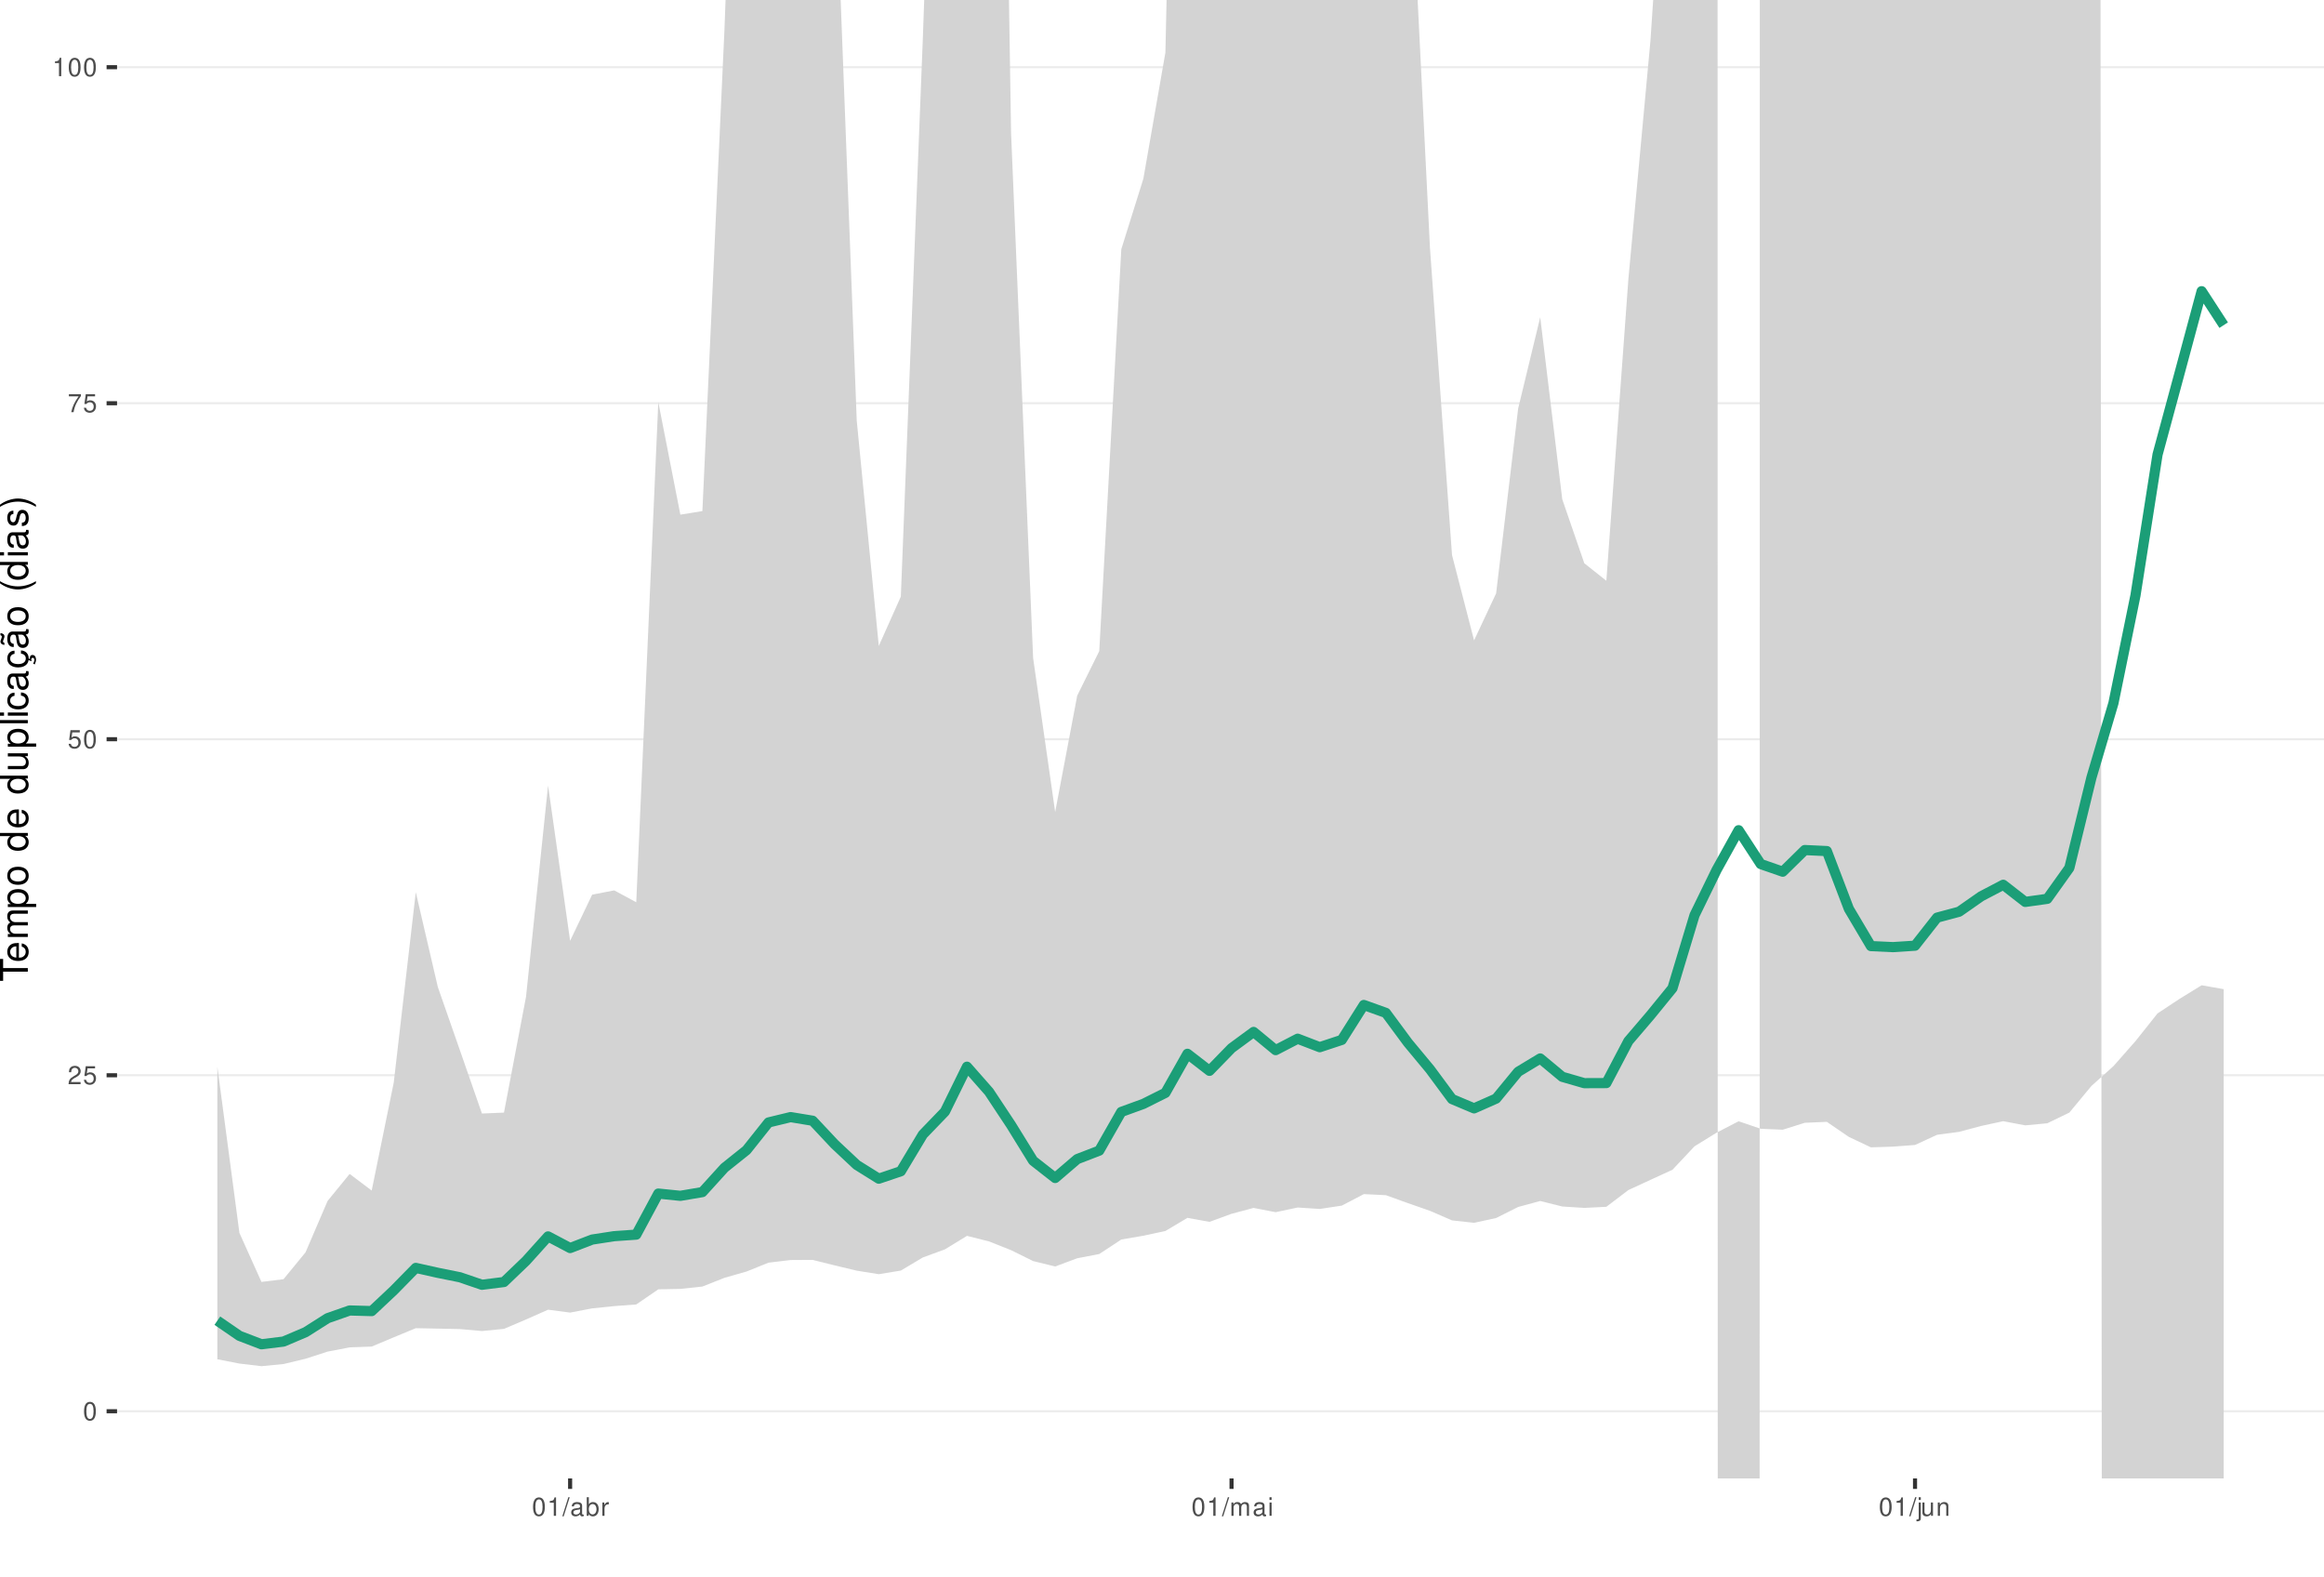
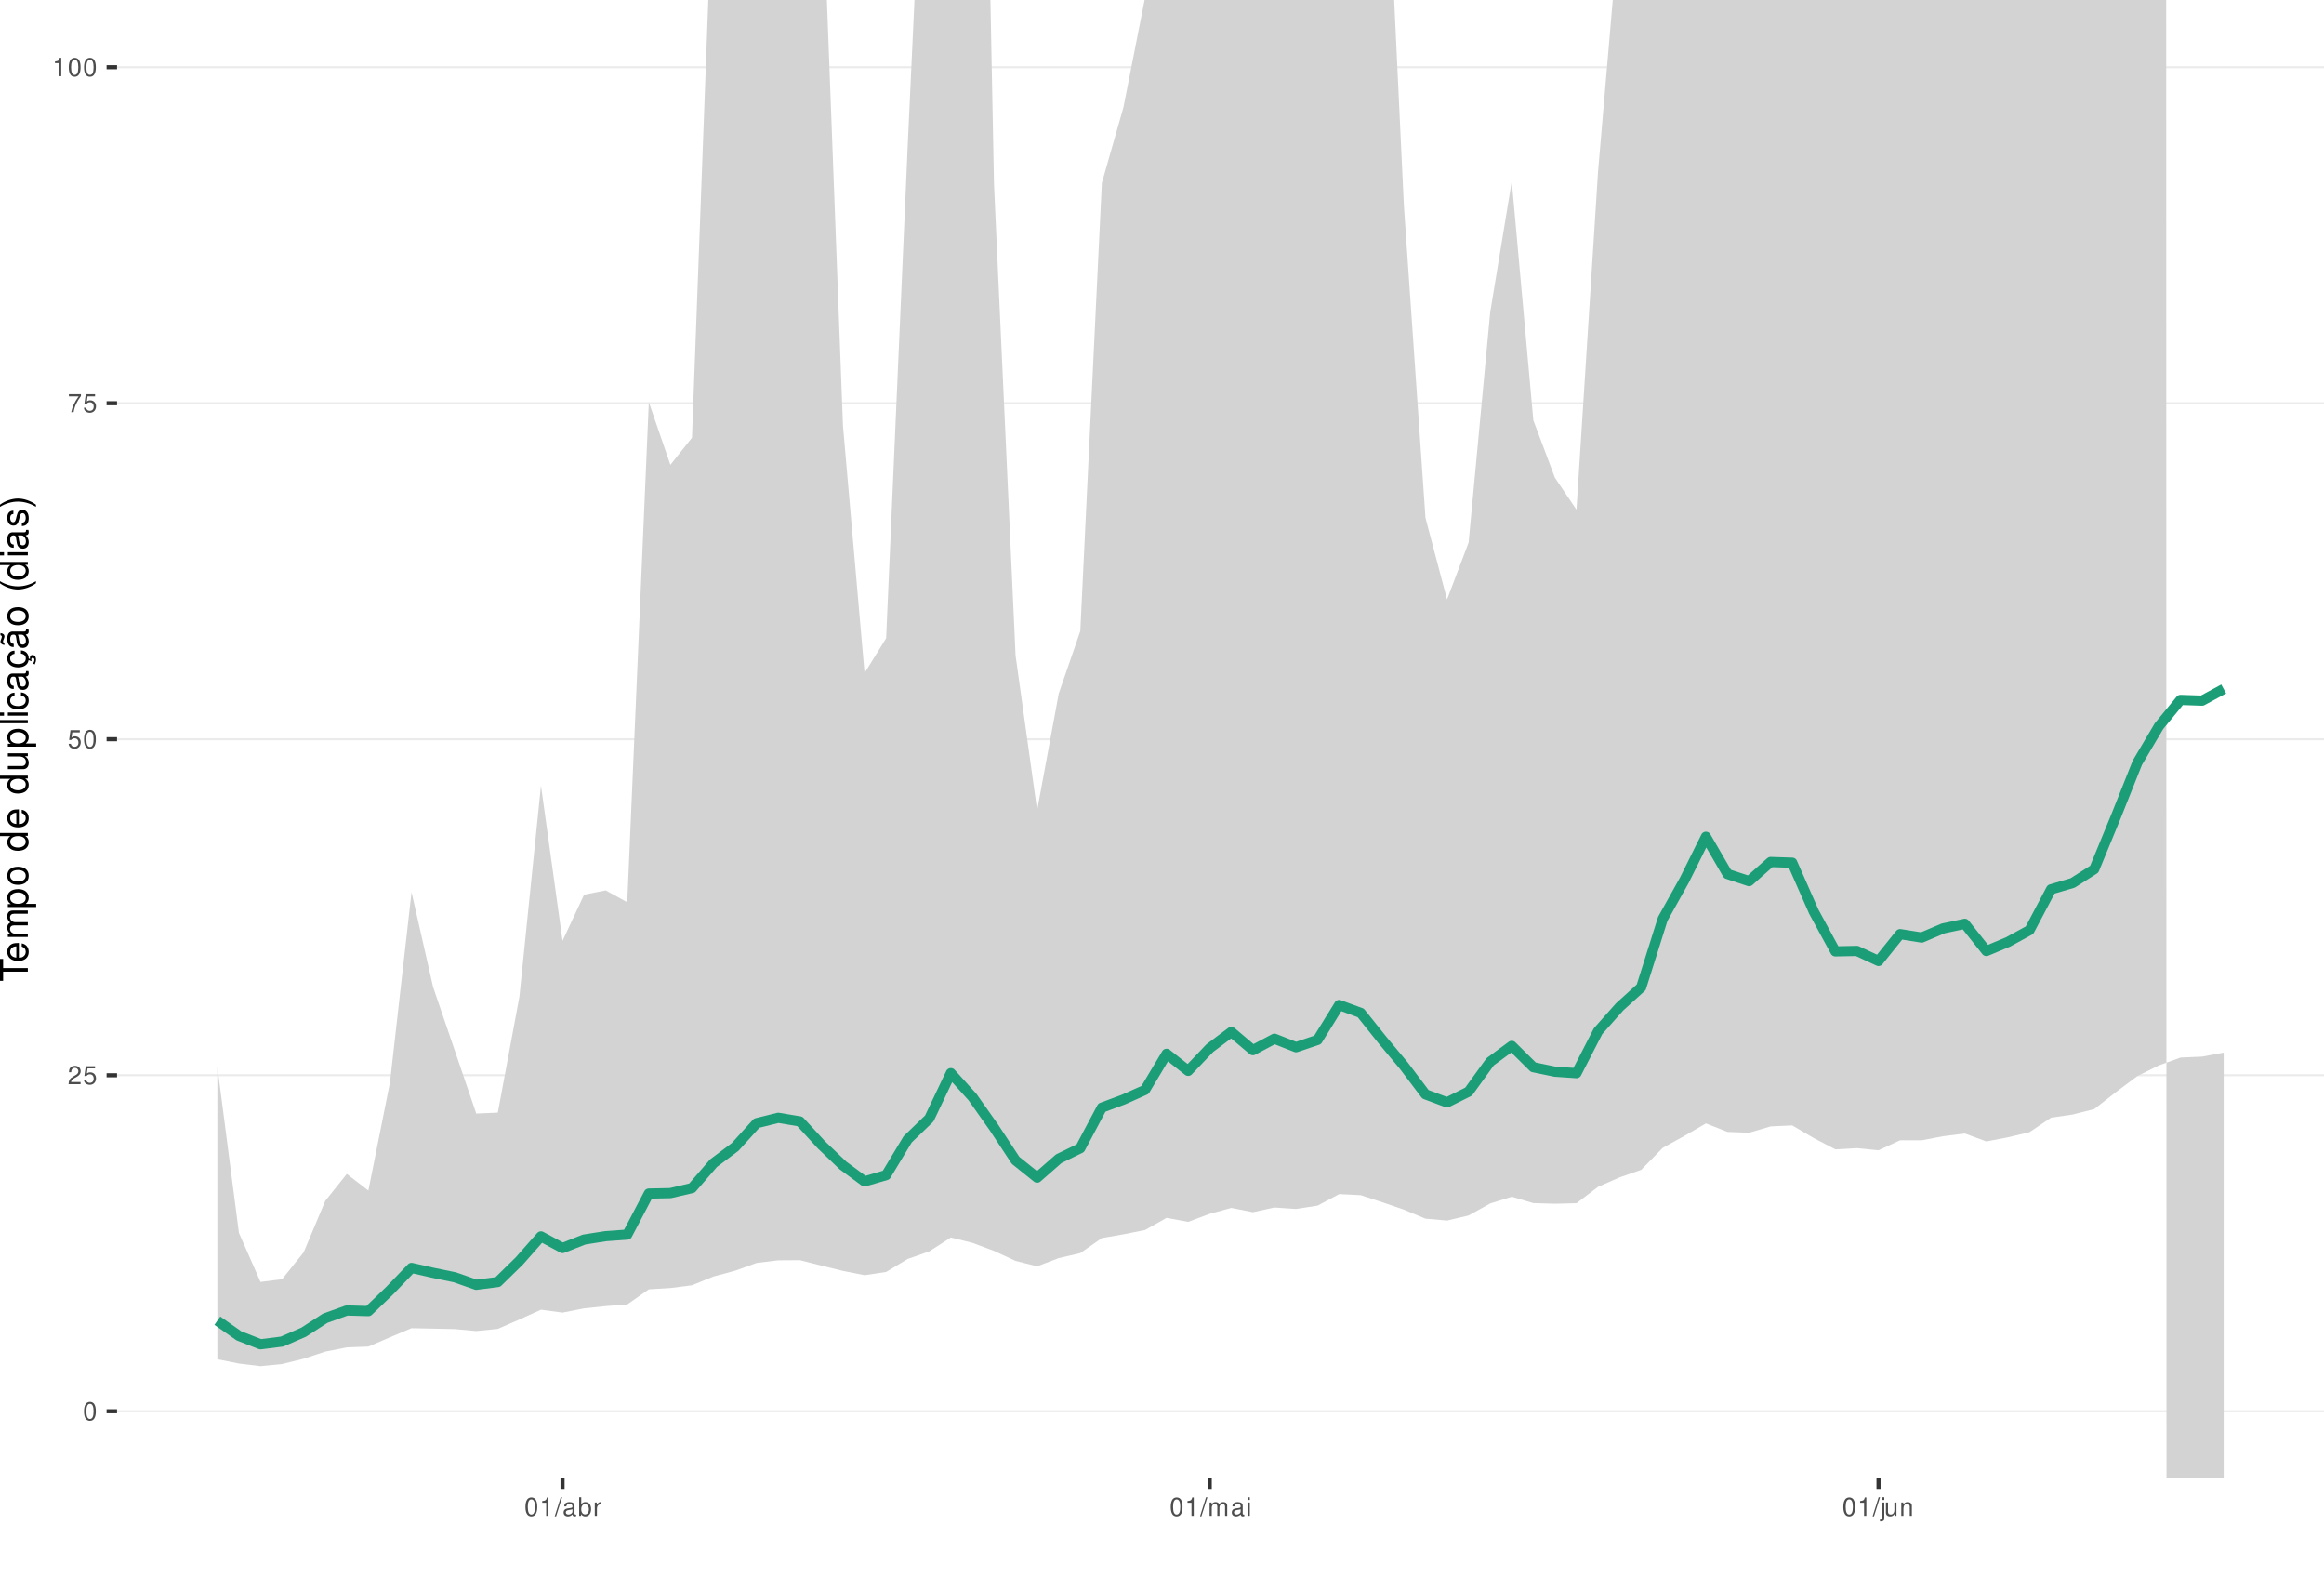
<svg xmlns="http://www.w3.org/2000/svg" xmlns:xlink="http://www.w3.org/1999/xlink" width="609pt" height="413pt" viewBox="0 0 609 413" version="1.1">
  <defs>
    <g>
      <symbol overflow="visible" id="glyph0-0">
        <path style="stroke:none;" d="" />
      </symbol>
      <symbol overflow="visible" id="glyph0-1">
        <path style="stroke:none;" d="M 1.828 -4.812 C 1.391 -4.812 0.984 -4.609 0.75 -4.281 C 0.438 -3.859 0.281 -3.219 0.281 -2.328 C 0.281 -0.703 0.812 0.156 1.828 0.156 C 2.828 0.156 3.375 -0.703 3.375 -2.297 C 3.375 -3.219 3.234 -3.844 2.922 -4.281 C 2.672 -4.625 2.281 -4.812 1.828 -4.812 Z M 1.828 -4.297 C 2.469 -4.297 2.781 -3.641 2.781 -2.344 C 2.781 -0.969 2.469 -0.328 1.812 -0.328 C 1.203 -0.328 0.891 -1 0.891 -2.328 C 0.891 -3.641 1.203 -4.297 1.828 -4.297 Z M 1.828 -4.297 " />
      </symbol>
      <symbol overflow="visible" id="glyph0-2">
        <path style="stroke:none;" d="M 3.375 -0.578 L 0.891 -0.578 C 0.938 -0.984 1.156 -1.234 1.734 -1.578 L 2.406 -1.953 C 3.062 -2.328 3.406 -2.812 3.406 -3.406 C 3.406 -3.812 3.234 -4.188 2.969 -4.438 C 2.688 -4.688 2.344 -4.812 1.891 -4.812 C 1.297 -4.812 0.844 -4.594 0.578 -4.188 C 0.422 -3.938 0.344 -3.641 0.328 -3.141 L 0.922 -3.141 C 0.938 -3.469 0.984 -3.672 1.062 -3.828 C 1.219 -4.125 1.516 -4.297 1.875 -4.297 C 2.406 -4.297 2.797 -3.906 2.797 -3.391 C 2.797 -3.016 2.578 -2.672 2.156 -2.438 L 1.547 -2.078 C 0.562 -1.516 0.281 -1.062 0.219 0 L 3.375 0 Z M 3.375 -0.578 " />
      </symbol>
      <symbol overflow="visible" id="glyph0-3">
        <path style="stroke:none;" d="M 3.172 -4.719 L 0.734 -4.719 L 0.375 -2.156 L 0.922 -2.156 C 1.188 -2.469 1.422 -2.594 1.797 -2.594 C 2.422 -2.594 2.812 -2.156 2.812 -1.453 C 2.812 -0.781 2.422 -0.359 1.781 -0.359 C 1.266 -0.359 0.953 -0.625 0.812 -1.156 L 0.234 -1.156 C 0.312 -0.766 0.375 -0.578 0.516 -0.406 C 0.781 -0.047 1.266 0.156 1.797 0.156 C 2.75 0.156 3.422 -0.547 3.422 -1.531 C 3.422 -2.469 2.797 -3.109 1.891 -3.109 C 1.562 -3.109 1.297 -3.016 1.016 -2.828 L 1.203 -4.141 L 3.172 -4.141 Z M 3.172 -4.719 " />
      </symbol>
      <symbol overflow="visible" id="glyph0-4">
        <path style="stroke:none;" d="M 3.469 -4.719 L 0.312 -4.719 L 0.312 -4.141 L 2.859 -4.141 C 1.734 -2.531 1.266 -1.547 0.922 0 L 1.547 0 C 1.797 -1.516 2.391 -2.812 3.469 -4.234 Z M 3.469 -4.719 " />
      </symbol>
      <symbol overflow="visible" id="glyph0-5">
        <path style="stroke:none;" d="M 1.719 -3.422 L 1.719 0 L 2.312 0 L 2.312 -4.812 L 1.922 -4.812 C 1.719 -4.078 1.578 -3.969 0.672 -3.859 L 0.672 -3.422 Z M 1.719 -3.422 " />
      </symbol>
      <symbol overflow="visible" id="glyph0-6">
        <path style="stroke:none;" d="M 1.531 -4.859 L -0.047 0.141 L 0.312 0.141 L 1.891 -4.859 Z M 1.531 -4.859 " />
      </symbol>
      <symbol overflow="visible" id="glyph0-7">
        <path style="stroke:none;" d="M 3.562 -0.328 C 3.5 -0.312 3.469 -0.312 3.438 -0.312 C 3.25 -0.312 3.141 -0.406 3.141 -0.578 L 3.141 -2.641 C 3.141 -3.25 2.688 -3.594 1.828 -3.594 C 1.312 -3.594 0.906 -3.438 0.672 -3.188 C 0.516 -3 0.453 -2.797 0.438 -2.453 L 0.984 -2.453 C 1.031 -2.875 1.297 -3.078 1.812 -3.078 C 2.312 -3.078 2.594 -2.891 2.594 -2.562 L 2.594 -2.406 C 2.578 -2.172 2.469 -2.078 2.016 -2.031 C 1.219 -1.922 1.109 -1.891 0.891 -1.812 C 0.484 -1.641 0.281 -1.328 0.281 -0.875 C 0.281 -0.25 0.719 0.156 1.422 0.156 C 1.859 0.156 2.219 0 2.609 -0.359 C 2.656 0 2.828 0.156 3.188 0.156 C 3.297 0.156 3.375 0.141 3.562 0.094 Z M 2.594 -1.094 C 2.594 -0.906 2.531 -0.797 2.375 -0.641 C 2.141 -0.438 1.875 -0.328 1.547 -0.328 C 1.109 -0.328 0.859 -0.547 0.859 -0.891 C 0.859 -1.266 1.094 -1.438 1.703 -1.531 C 2.297 -1.609 2.406 -1.641 2.594 -1.719 Z M 2.594 -1.094 " />
      </symbol>
      <symbol overflow="visible" id="glyph0-8">
        <path style="stroke:none;" d="M 0.359 -4.859 L 0.359 0 L 0.859 0 L 0.859 -0.453 C 1.125 -0.047 1.484 0.156 1.969 0.156 C 2.875 0.156 3.484 -0.594 3.484 -1.75 C 3.484 -2.891 2.922 -3.594 1.984 -3.594 C 1.516 -3.594 1.172 -3.406 0.906 -3.016 L 0.906 -4.859 Z M 1.891 -3.062 C 2.5 -3.062 2.906 -2.531 2.906 -1.703 C 2.906 -0.906 2.484 -0.359 1.891 -0.359 C 1.297 -0.359 0.906 -0.906 0.906 -1.719 C 0.906 -2.531 1.297 -3.062 1.891 -3.062 Z M 1.891 -3.062 " />
      </symbol>
      <symbol overflow="visible" id="glyph0-9">
        <path style="stroke:none;" d="M 0.453 -3.484 L 0.453 0 L 1.016 0 L 1.016 -1.812 C 1.031 -2.656 1.375 -3.016 2.141 -3 L 2.141 -3.562 C 2.047 -3.578 1.984 -3.594 1.922 -3.594 C 1.562 -3.594 1.297 -3.375 0.969 -2.859 L 0.969 -3.484 Z M 0.453 -3.484 " />
      </symbol>
      <symbol overflow="visible" id="glyph0-10">
        <path style="stroke:none;" d="M 0.469 -3.484 L 0.469 0 L 1.031 0 L 1.031 -2.188 C 1.031 -2.703 1.391 -3.109 1.844 -3.109 C 2.25 -3.109 2.484 -2.844 2.484 -2.406 L 2.484 0 L 3.047 0 L 3.047 -2.188 C 3.047 -2.703 3.422 -3.109 3.875 -3.109 C 4.266 -3.109 4.516 -2.844 4.516 -2.406 L 4.516 0 L 5.078 0 L 5.078 -2.609 C 5.078 -3.234 4.719 -3.594 4.062 -3.594 C 3.594 -3.594 3.312 -3.453 2.984 -3.062 C 2.781 -3.422 2.5 -3.594 2.047 -3.594 C 1.578 -3.594 1.266 -3.422 0.984 -3 L 0.984 -3.484 Z M 0.469 -3.484 " />
      </symbol>
      <symbol overflow="visible" id="glyph0-11">
        <path style="stroke:none;" d="M 1 -3.484 L 0.453 -3.484 L 0.453 0 L 1 0 Z M 1 -4.859 L 0.438 -4.859 L 0.438 -4.156 L 1 -4.156 Z M 1 -4.859 " />
      </symbol>
      <symbol overflow="visible" id="glyph0-12">
        <path style="stroke:none;" d="M 0.469 -3.484 L 0.469 0.5 C 0.469 0.859 0.359 0.969 0.016 0.969 C -0.031 0.969 -0.047 0.969 -0.125 0.953 L -0.125 1.438 C -0.047 1.438 -0.016 1.453 0.062 1.453 C 0.688 1.453 1.016 1.203 1.016 0.719 L 1.016 -3.484 Z M 1.016 -4.859 L 0.469 -4.859 L 0.469 -4.156 L 1.016 -4.156 Z M 1.016 -4.859 " />
      </symbol>
      <symbol overflow="visible" id="glyph0-13">
        <path style="stroke:none;" d="M 3.203 0 L 3.203 -3.484 L 2.656 -3.484 L 2.656 -1.516 C 2.656 -0.797 2.281 -0.328 1.703 -0.328 C 1.266 -0.328 0.984 -0.594 0.984 -1.016 L 0.984 -3.484 L 0.438 -3.484 L 0.438 -0.797 C 0.438 -0.219 0.859 0.156 1.547 0.156 C 2.062 0.156 2.391 -0.031 2.703 -0.484 L 2.703 0 Z M 3.203 0 " />
      </symbol>
      <symbol overflow="visible" id="glyph0-14">
        <path style="stroke:none;" d="M 0.469 -3.484 L 0.469 0 L 1.031 0 L 1.031 -1.922 C 1.031 -2.641 1.391 -3.109 1.969 -3.109 C 2.406 -3.109 2.688 -2.828 2.688 -2.422 L 2.688 0 L 3.234 0 L 3.234 -2.641 C 3.234 -3.219 2.812 -3.594 2.141 -3.594 C 1.625 -3.594 1.281 -3.391 0.984 -2.906 L 0.984 -3.484 Z M 0.469 -3.484 " />
      </symbol>
      <symbol overflow="visible" id="glyph1-0">
        <path style="stroke:none;" d="" />
      </symbol>
      <symbol overflow="visible" id="glyph1-1">
        <path style="stroke:none;" d="M -6.469 -3.547 L -6.469 -5.938 L -7.297 -5.938 L -7.297 -0.203 L -6.469 -0.203 L -6.469 -2.609 L 0 -2.609 L 0 -3.547 Z M -6.469 -3.547 " />
      </symbol>
      <symbol overflow="visible" id="glyph1-2">
        <path style="stroke:none;" d="M -2.344 -5.125 C -3.141 -5.125 -3.625 -5.062 -4.016 -4.922 C -4.875 -4.578 -5.391 -3.781 -5.391 -2.797 C -5.391 -1.344 -4.281 -0.406 -2.547 -0.406 C -0.812 -0.406 0.234 -1.297 0.234 -2.781 C 0.234 -3.984 -0.453 -4.812 -1.594 -5.016 L -1.594 -4.188 C -0.906 -3.953 -0.547 -3.484 -0.547 -2.812 C -0.547 -2.281 -0.781 -1.828 -1.219 -1.547 C -1.516 -1.344 -1.812 -1.281 -2.344 -1.266 Z M -3.016 -1.297 C -3.984 -1.359 -4.625 -1.953 -4.625 -2.797 C -4.625 -3.641 -3.953 -4.234 -3.016 -4.234 Z M -3.016 -1.297 " />
      </symbol>
      <symbol overflow="visible" id="glyph1-3">
        <path style="stroke:none;" d="M -5.234 -0.703 L 0 -0.703 L 0 -1.547 L -3.297 -1.547 C -4.047 -1.547 -4.656 -2.094 -4.656 -2.766 C -4.656 -3.391 -4.281 -3.734 -3.609 -3.734 L 0 -3.734 L 0 -4.578 L -3.297 -4.578 C -4.047 -4.578 -4.656 -5.125 -4.656 -5.812 C -4.656 -6.422 -4.266 -6.781 -3.609 -6.781 L 0 -6.781 L 0 -7.625 L -3.938 -7.625 C -4.875 -7.625 -5.391 -7.078 -5.391 -6.094 C -5.391 -5.406 -5.188 -4.984 -4.594 -4.484 C -5.156 -4.188 -5.391 -3.766 -5.391 -3.078 C -5.391 -2.375 -5.125 -1.906 -4.5 -1.469 L -5.234 -1.469 Z M -5.234 -0.703 " />
      </symbol>
      <symbol overflow="visible" id="glyph1-4">
        <path style="stroke:none;" d="M 2.188 -0.547 L 2.188 -1.375 L -0.547 -1.375 C -0.016 -1.812 0.234 -2.312 0.234 -2.984 C 0.234 -4.344 -0.859 -5.234 -2.531 -5.234 C -4.297 -5.234 -5.391 -4.375 -5.391 -2.984 C -5.391 -2.266 -5.062 -1.703 -4.453 -1.312 L -5.234 -1.312 L -5.234 -0.547 Z M -4.609 -2.844 C -4.609 -3.766 -3.797 -4.359 -2.547 -4.359 C -1.359 -4.359 -0.547 -3.75 -0.547 -2.844 C -0.547 -1.953 -1.344 -1.375 -2.578 -1.375 C -3.812 -1.375 -4.609 -1.953 -4.609 -2.844 Z M -4.609 -2.844 " />
      </symbol>
      <symbol overflow="visible" id="glyph1-5">
        <path style="stroke:none;" d="M -5.391 -2.719 C -5.391 -1.234 -4.344 -0.359 -2.578 -0.359 C -0.812 -0.359 0.234 -1.234 0.234 -2.734 C 0.234 -4.203 -0.812 -5.094 -2.547 -5.094 C -4.359 -5.094 -5.391 -4.234 -5.391 -2.719 Z M -4.625 -2.734 C -4.625 -3.672 -3.844 -4.234 -2.547 -4.234 C -1.312 -4.234 -0.547 -3.656 -0.547 -2.734 C -0.547 -1.797 -1.312 -1.234 -2.578 -1.234 C -3.844 -1.234 -4.625 -1.797 -4.625 -2.734 Z M -4.625 -2.734 " />
      </symbol>
      <symbol overflow="visible" id="glyph1-6">
        <path style="stroke:none;" d="" />
      </symbol>
      <symbol overflow="visible" id="glyph1-7">
        <path style="stroke:none;" d="M -7.297 -4.953 L -7.297 -4.125 L -4.578 -4.125 C -5.109 -3.766 -5.391 -3.203 -5.391 -2.516 C -5.391 -1.156 -4.297 -0.266 -2.625 -0.266 C -0.859 -0.266 0.234 -1.125 0.234 -2.547 C 0.234 -3.266 -0.047 -3.766 -0.688 -4.203 L 0 -4.203 L 0 -4.953 Z M -4.609 -2.656 C -4.609 -3.547 -3.812 -4.125 -2.562 -4.125 C -1.344 -4.125 -0.547 -3.547 -0.547 -2.656 C -0.547 -1.734 -1.359 -1.125 -2.578 -1.125 C -3.797 -1.125 -4.609 -1.734 -4.609 -2.656 Z M -4.609 -2.656 " />
      </symbol>
      <symbol overflow="visible" id="glyph1-8">
        <path style="stroke:none;" d="M 0 -4.812 L -5.234 -4.812 L -5.234 -3.984 L -2.266 -3.984 C -1.203 -3.984 -0.5 -3.438 -0.5 -2.562 C -0.5 -1.906 -0.906 -1.484 -1.531 -1.484 L -5.234 -1.484 L -5.234 -0.656 L -1.203 -0.656 C -0.328 -0.656 0.234 -1.297 0.234 -2.312 C 0.234 -3.094 -0.047 -3.578 -0.734 -4.062 L 0 -4.062 Z M 0 -4.812 " />
      </symbol>
      <symbol overflow="visible" id="glyph1-9">
        <path style="stroke:none;" d="M -7.297 -1.516 L -7.297 -0.688 L 0 -0.688 L 0 -1.516 Z M -7.297 -1.516 " />
      </symbol>
      <symbol overflow="visible" id="glyph1-10">
        <path style="stroke:none;" d="M -5.234 -1.5 L -5.234 -0.672 L 0 -0.672 L 0 -1.5 Z M -7.297 -1.5 L -7.297 -0.656 L -6.234 -0.656 L -6.234 -1.5 Z M -7.297 -1.5 " />
      </symbol>
      <symbol overflow="visible" id="glyph1-11">
        <path style="stroke:none;" d="M -3.484 -4.703 C -3.984 -4.672 -4.312 -4.562 -4.609 -4.359 C -5.094 -4 -5.391 -3.375 -5.391 -2.641 C -5.391 -1.219 -4.266 -0.312 -2.531 -0.312 C -0.844 -0.312 0.234 -1.203 0.234 -2.625 C 0.234 -3.875 -0.516 -4.672 -1.797 -4.766 L -1.797 -3.938 C -0.953 -3.797 -0.547 -3.359 -0.547 -2.656 C -0.547 -1.734 -1.297 -1.188 -2.531 -1.188 C -3.844 -1.188 -4.625 -1.719 -4.625 -2.625 C -4.625 -3.328 -4.203 -3.766 -3.484 -3.875 Z M -3.484 -4.703 " />
      </symbol>
      <symbol overflow="visible" id="glyph1-12">
        <path style="stroke:none;" d="M -0.484 -5.344 C -0.469 -5.266 -0.469 -5.219 -0.469 -5.172 C -0.469 -4.875 -0.625 -4.719 -0.875 -4.719 L -3.953 -4.719 C -4.891 -4.719 -5.391 -4.047 -5.391 -2.75 C -5.391 -1.984 -5.172 -1.375 -4.781 -1.016 C -4.516 -0.766 -4.203 -0.672 -3.688 -0.656 L -3.688 -1.484 C -4.328 -1.562 -4.625 -1.938 -4.625 -2.719 C -4.625 -3.484 -4.344 -3.891 -3.844 -3.891 L -3.625 -3.891 C -3.266 -3.875 -3.125 -3.703 -3.047 -3.016 C -2.891 -1.844 -2.844 -1.656 -2.719 -1.344 C -2.453 -0.734 -2 -0.422 -1.312 -0.422 C -0.375 -0.422 0.234 -1.078 0.234 -2.141 C 0.234 -2.797 0 -3.328 -0.547 -3.922 C 0 -3.984 0.234 -4.234 0.234 -4.781 C 0.234 -4.953 0.203 -5.062 0.141 -5.344 Z M -1.656 -3.891 C -1.375 -3.891 -1.203 -3.812 -0.969 -3.562 C -0.656 -3.219 -0.5 -2.812 -0.5 -2.312 C -0.5 -1.672 -0.812 -1.297 -1.344 -1.297 C -1.891 -1.297 -2.172 -1.656 -2.297 -2.547 C -2.422 -3.438 -2.453 -3.609 -2.594 -3.891 Z M -1.656 -3.891 " />
      </symbol>
      <symbol overflow="visible" id="glyph1-13">
        <path style="stroke:none;" d="M 0.234 -2.641 C 0.234 -3.875 -0.547 -4.703 -1.797 -4.766 L -1.797 -3.938 C -0.953 -3.797 -0.531 -3.359 -0.531 -2.656 C -0.531 -1.734 -1.281 -1.188 -2.516 -1.188 C -3.844 -1.188 -4.625 -1.719 -4.625 -2.625 C -4.625 -3.328 -4.203 -3.766 -3.484 -3.875 L -3.484 -4.703 C -3.984 -4.672 -4.312 -4.562 -4.609 -4.359 C -5.094 -4 -5.391 -3.375 -5.391 -2.641 C -5.391 -1.219 -4.266 -0.312 -2.531 -0.312 C -1.469 -0.312 -0.625 -0.672 -0.156 -1.312 C 0.047 -1.594 0.125 -1.812 0.203 -2.25 L 0.922 -1.938 L 0.984 -2.062 C 0.938 -2.188 0.906 -2.25 0.906 -2.375 C 0.906 -2.656 1.047 -2.828 1.281 -2.828 C 1.547 -2.828 1.734 -2.594 1.734 -2.297 C 1.734 -2.031 1.672 -1.844 1.438 -1.406 L 1.406 -1.312 L 1.812 -1.094 C 2.078 -1.75 2.141 -1.953 2.141 -2.344 C 2.141 -3.109 1.781 -3.578 1.203 -3.578 C 0.781 -3.578 0.547 -3.297 0.547 -2.797 C 0.547 -2.703 0.547 -2.641 0.562 -2.516 Z M 0.234 -2.641 " />
      </symbol>
      <symbol overflow="visible" id="glyph1-14">
        <path style="stroke:none;" d="M -0.484 -5.344 C -0.469 -5.266 -0.469 -5.219 -0.469 -5.172 C -0.469 -4.875 -0.625 -4.719 -0.875 -4.719 L -3.953 -4.719 C -4.891 -4.719 -5.391 -4.047 -5.391 -2.75 C -5.391 -1.984 -5.172 -1.375 -4.781 -1.016 C -4.516 -0.766 -4.203 -0.672 -3.688 -0.656 L -3.688 -1.484 C -4.328 -1.562 -4.625 -1.938 -4.625 -2.719 C -4.625 -3.484 -4.344 -3.891 -3.844 -3.891 L -3.625 -3.891 C -3.266 -3.875 -3.125 -3.703 -3.047 -3.016 C -2.891 -1.844 -2.844 -1.656 -2.719 -1.344 C -2.453 -0.734 -2 -0.422 -1.312 -0.422 C -0.375 -0.422 0.234 -1.078 0.234 -2.141 C 0.234 -2.797 0 -3.328 -0.547 -3.922 C 0 -3.984 0.234 -4.234 0.234 -4.781 C 0.234 -4.953 0.203 -5.062 0.141 -5.344 Z M -1.656 -3.891 C -1.375 -3.891 -1.203 -3.812 -0.969 -3.562 C -0.656 -3.219 -0.5 -2.812 -0.5 -2.312 C -0.5 -1.672 -0.812 -1.297 -1.344 -1.297 C -1.891 -1.297 -2.172 -1.656 -2.297 -2.547 C -2.422 -3.438 -2.453 -3.609 -2.594 -3.891 Z M -7.172 -3.75 C -6.922 -3.672 -6.812 -3.547 -6.812 -3.375 C -6.812 -3.25 -6.875 -2.984 -6.984 -2.734 C -7.156 -2.312 -7.172 -2.25 -7.172 -2.047 C -7.172 -1.594 -6.797 -1.297 -6.141 -1.188 L -6.141 -1.766 C -6.375 -1.812 -6.5 -1.938 -6.5 -2.094 C -6.5 -2.203 -6.469 -2.344 -6.375 -2.578 C -6.156 -3.156 -6.125 -3.234 -6.125 -3.438 C -6.125 -3.922 -6.484 -4.219 -7.172 -4.312 Z M -7.172 -3.75 " />
      </symbol>
      <symbol overflow="visible" id="glyph1-15">
        <path style="stroke:none;" d="M -7.297 -2.359 C -5.984 -1.359 -4.156 -0.734 -2.594 -0.734 C -1.016 -0.734 0.812 -1.359 2.125 -2.359 L 2.125 -2.906 C 0.688 -2.031 -0.984 -1.547 -2.594 -1.547 C -4.188 -1.547 -5.875 -2.031 -7.297 -2.906 Z M -7.297 -2.359 " />
      </symbol>
      <symbol overflow="visible" id="glyph1-16">
        <path style="stroke:none;" d="M -3.781 -4.375 C -4.812 -4.375 -5.391 -3.688 -5.391 -2.484 C -5.391 -1.266 -4.766 -0.469 -3.797 -0.469 C -2.969 -0.469 -2.578 -0.891 -2.281 -2.125 L -2.094 -2.906 C -1.953 -3.484 -1.734 -3.719 -1.375 -3.719 C -0.875 -3.719 -0.547 -3.234 -0.547 -2.5 C -0.547 -2.047 -0.672 -1.672 -0.891 -1.453 C -1.047 -1.328 -1.188 -1.266 -1.562 -1.219 L -1.562 -0.344 C -0.344 -0.375 0.234 -1.062 0.234 -2.438 C 0.234 -3.75 -0.422 -4.594 -1.438 -4.594 C -2.203 -4.594 -2.641 -4.156 -2.891 -3.109 L -3.078 -2.312 C -3.234 -1.625 -3.453 -1.344 -3.828 -1.344 C -4.312 -1.344 -4.625 -1.766 -4.625 -2.453 C -4.625 -3.125 -4.328 -3.484 -3.781 -3.5 Z M -3.781 -4.375 " />
      </symbol>
      <symbol overflow="visible" id="glyph1-17">
        <path style="stroke:none;" d="M 2.125 -0.938 C 0.812 -1.938 -1.016 -2.562 -2.578 -2.562 C -4.156 -2.562 -5.984 -1.938 -7.297 -0.938 L -7.297 -0.375 C -5.859 -1.266 -4.188 -1.75 -2.578 -1.75 C -0.984 -1.75 0.703 -1.266 2.125 -0.375 Z M 2.125 -0.938 " />
      </symbol>
    </g>
    <clipPath id="clip1">
      <path d="M 30.672 0 L 609 0 L 609 387.328 L 30.672 387.328 Z M 30.672 0 " />
    </clipPath>
    <clipPath id="clip2">
      <path d="M 30.672 369 L 609 369 L 609 370 L 30.672 370 Z M 30.672 369 " />
    </clipPath>
    <clipPath id="clip3">
      <path d="M 30.672 281 L 609 281 L 609 282 L 30.672 282 Z M 30.672 281 " />
    </clipPath>
    <clipPath id="clip4">
      <path d="M 30.672 193 L 609 193 L 609 194 L 30.672 194 Z M 30.672 193 " />
    </clipPath>
    <clipPath id="clip5">
      <path d="M 30.672 105 L 609 105 L 609 106 L 30.672 106 Z M 30.672 105 " />
    </clipPath>
    <clipPath id="clip6">
      <path d="M 30.672 17 L 609 17 L 609 18 L 30.672 18 Z M 30.672 17 " />
    </clipPath>
    <clipPath id="clip7">
      <path d="M 56 0 L 583 0 L 583 387.328 L 56 387.328 Z M 56 0 " />
    </clipPath>
  </defs>
  <g id="surface36">
    <rect x="0" y="0" width="609" height="413" style="fill:rgb(100%,100%,100%);fill-opacity:1;stroke:none;" />
    <rect x="0" y="0" width="609" height="413" style="fill:rgb(100%,100%,100%);fill-opacity:1;stroke:none;" />
    <path style="fill:none;stroke-width:1.067;stroke-linecap:round;stroke-linejoin:round;stroke:rgb(100%,100%,100%);stroke-opacity:1;stroke-miterlimit:10;" d="M 0 413 L 609 413 L 609 0 L 0 0 Z M 0 413 " />
    <g clip-path="url(#clip1)" clip-rule="nonzero">
      <path style=" stroke:none;fill-rule:nonzero;fill:rgb(100%,100%,100%);fill-opacity:1;" d="M 30.672 387.328 L 609 387.328 L 609 0 L 30.672 0 Z M 30.672 387.328 " />
    </g>
    <g clip-path="url(#clip2)" clip-rule="nonzero">
      <path style="fill:none;stroke-width:0.533;stroke-linecap:butt;stroke-linejoin:round;stroke:rgb(92.157%,92.157%,92.157%);stroke-opacity:1;stroke-miterlimit:10;" d="M 30.672 369.723 L 609 369.723 " />
    </g>
    <g clip-path="url(#clip3)" clip-rule="nonzero">
      <path style="fill:none;stroke-width:0.533;stroke-linecap:butt;stroke-linejoin:round;stroke:rgb(92.157%,92.157%,92.157%);stroke-opacity:1;stroke-miterlimit:10;" d="M 30.672 281.695 L 609 281.695 " />
    </g>
    <g clip-path="url(#clip4)" clip-rule="nonzero">
      <path style="fill:none;stroke-width:0.533;stroke-linecap:butt;stroke-linejoin:round;stroke:rgb(92.157%,92.157%,92.157%);stroke-opacity:1;stroke-miterlimit:10;" d="M 30.672 193.664 L 609 193.664 " />
    </g>
    <g clip-path="url(#clip5)" clip-rule="nonzero">
      <path style="fill:none;stroke-width:0.533;stroke-linecap:butt;stroke-linejoin:round;stroke:rgb(92.157%,92.157%,92.157%);stroke-opacity:1;stroke-miterlimit:10;" d="M 30.672 105.637 L 609 105.637 " />
    </g>
    <g clip-path="url(#clip6)" clip-rule="nonzero">
      <path style="fill:none;stroke-width:0.533;stroke-linecap:butt;stroke-linejoin:round;stroke:rgb(92.157%,92.157%,92.157%);stroke-opacity:1;stroke-miterlimit:10;" d="M 30.672 17.605 L 609 17.605 " />
    </g>
    <g clip-path="url(#clip7)" clip-rule="nonzero">
-       <path style=" stroke:none;fill-rule:nonzero;fill:rgb(82.745%,82.745%,82.745%);fill-opacity:1;" d="M 56.957 279.449 L 62.738 323 L 68.516 335.84 L 74.293 335.125 L 80.07 328.086 L 85.848 314.621 L 91.625 307.551 L 97.402 311.902 L 103.18 283.621 L 108.957 233.746 L 114.734 258.586 L 120.512 275.129 L 126.289 291.723 L 132.066 291.484 L 137.844 261.141 L 143.621 205.797 L 149.398 246.473 L 155.176 234.383 L 160.953 233.262 L 166.73 236.375 L 172.508 105.344 L 178.285 134.832 L 184.062 133.891 L 189.84 7.836 L 190.133 0 L 220.293 0 L 224.508 110.207 L 230.285 169.227 L 236.062 156.297 L 241.84 9.754 L 242.184 0 L 264.398 0 L 264.949 34.867 L 270.727 172.387 L 276.504 212.73 L 282.281 182.25 L 288.059 170.574 L 293.836 65.289 L 299.613 46.828 L 305.391 13.781 L 305.699 0 L 371.488 0 L 374.723 64.984 L 380.5 145.422 L 386.277 167.766 L 392.055 155.453 L 397.832 107.012 L 403.609 83.121 L 409.387 130.793 L 415.164 147.566 L 420.941 152.148 L 426.719 73.082 L 432.496 10.699 L 433.211 0 L 450.086 0 L 450.137 413 L 461.102 413 L 461.152 0 L 550.438 0 L 550.789 413 L 582.711 413 L 582.711 259.141 L 576.934 258.125 L 571.156 261.676 L 565.379 265.496 L 559.602 272.754 L 553.824 279.309 L 548.047 284.508 L 542.27 291.477 L 536.492 294.277 L 530.715 294.824 L 524.938 293.73 L 519.16 294.977 L 513.383 296.527 L 507.605 297.297 L 501.828 299.961 L 496.051 300.395 L 490.273 300.586 L 484.496 297.852 L 478.719 293.902 L 472.941 294.148 L 467.164 295.965 L 461.383 295.719 L 455.605 293.746 L 449.828 296.746 L 444.051 300.309 L 438.273 306.453 L 432.496 309.102 L 426.719 311.77 L 420.941 316.16 L 415.164 316.449 L 409.387 316.082 L 403.609 314.637 L 397.832 316.203 L 392.055 319.098 L 386.277 320.355 L 380.5 319.719 L 374.723 317.215 L 368.945 315.199 L 363.168 313.117 L 357.391 312.836 L 351.613 315.852 L 345.836 316.727 L 340.059 316.348 L 334.281 317.57 L 328.5 316.453 L 322.723 317.992 L 316.945 320.105 L 311.168 319.059 L 305.391 322.496 L 299.613 323.738 L 293.836 324.73 L 288.059 328.531 L 282.281 329.645 L 276.504 331.797 L 270.727 330.375 L 264.949 327.52 L 259.172 325.227 L 253.395 323.773 L 247.617 327.309 L 241.84 329.426 L 236.062 332.867 L 230.285 333.816 L 224.508 332.891 L 218.73 331.508 L 212.953 330.07 L 207.176 330.105 L 201.398 330.793 L 195.621 333.117 L 189.84 334.766 L 184.062 337.051 L 178.285 337.668 L 172.508 337.781 L 166.73 341.746 L 160.953 342.172 L 155.176 342.77 L 149.398 343.875 L 143.621 343.117 L 137.844 345.676 L 132.066 348.141 L 126.289 348.707 L 120.512 348.191 L 114.734 348.074 L 108.957 347.961 L 103.18 350.348 L 97.402 352.777 L 91.625 352.988 L 85.848 354.098 L 80.07 355.965 L 74.293 357.352 L 68.516 357.914 L 62.738 357.23 L 56.957 356.102 Z M 56.957 279.449 " />
-     </g>
-     <path style="fill:none;stroke-width:2.667;stroke-linecap:butt;stroke-linejoin:round;stroke:rgb(10.588%,61.961%,46.667%);stroke-opacity:1;stroke-miterlimit:10;" d="M 56.957 345.992 L 62.738 349.965 L 68.516 352.176 L 74.293 351.465 L 80.07 349.008 L 85.848 345.344 L 91.625 343.32 L 97.402 343.484 L 103.18 338.055 L 108.957 332.168 L 114.734 333.453 L 120.512 334.617 L 126.289 336.59 L 132.066 335.863 L 137.844 330.324 L 143.621 323.914 L 149.398 326.965 L 155.176 324.742 L 160.953 323.852 L 166.73 323.449 L 172.508 312.695 L 178.285 313.285 L 184.062 312.305 L 189.84 305.941 L 195.621 301.32 L 201.398 294.059 L 207.176 292.66 L 212.953 293.613 L 218.73 299.773 L 224.508 305.191 L 230.285 308.797 L 236.062 306.844 L 241.84 297.219 L 247.617 291.227 L 253.395 279.461 L 259.172 286.023 L 264.949 294.742 L 270.727 304.094 L 276.504 308.617 L 282.281 303.668 L 288.059 301.441 L 293.836 291.305 L 299.613 289.203 L 305.391 286.312 L 311.168 276.074 L 316.945 280.539 L 322.723 274.598 L 328.5 270.348 L 334.281 275.117 L 340.059 272.121 L 345.836 274.344 L 351.613 272.434 L 357.391 263.285 L 363.168 265.359 L 368.945 273.172 L 374.723 280.129 L 380.5 287.934 L 386.277 290.371 L 392.055 287.812 L 397.832 280.789 L 403.609 277.297 L 409.387 282.102 L 415.164 283.773 L 420.941 283.75 L 426.719 272.746 L 432.496 265.984 L 438.273 258.895 L 444.051 239.762 L 449.828 227.91 L 455.605 217.496 L 461.383 226.359 L 467.164 228.367 L 472.941 222.695 L 478.719 222.965 L 484.496 238.109 L 490.273 247.859 L 496.051 248.129 L 501.828 247.754 L 507.605 240.402 L 513.383 238.855 L 519.16 234.82 L 524.938 231.793 L 530.715 236.285 L 536.492 235.477 L 542.27 227.379 L 548.047 203.754 L 553.824 184.207 L 559.602 155.965 L 565.379 119.098 L 571.156 97.738 L 576.934 76.289 L 582.711 85.184 " />
+       <path style=" stroke:none;fill-rule:nonzero;fill:rgb(82.745%,82.745%,82.745%);fill-opacity:1;" d="M 56.957 279.449 L 62.613 323 L 68.266 335.84 L 73.918 335.125 L 79.57 328.086 L 85.227 314.621 L 90.879 307.551 L 96.531 311.902 L 102.184 283.621 L 107.84 233.746 L 113.492 258.586 L 119.145 275.129 L 124.797 291.723 L 130.453 291.484 L 136.105 261.141 L 141.758 205.797 L 147.41 246.473 L 153.062 234.383 L 158.719 233.262 L 164.371 236.375 L 170.023 105.344 L 175.676 121.781 L 181.332 114.676 L 185.609 0 L 216.684 0 L 220.902 111.57 L 226.559 176.34 L 232.211 167.195 L 237.863 38.117 L 239.637 0 L 259.539 0 L 260.477 48.328 L 266.129 171.75 L 271.781 212.297 L 277.438 181.711 L 283.09 165.332 L 288.742 47.914 L 294.395 28.109 L 299.934 0 L 365.34 0 L 367.887 53.859 L 373.543 135.68 L 379.195 157.051 L 384.848 142.133 L 390.5 81.832 L 396.156 47.48 L 401.809 110.105 L 407.461 125.148 L 413.113 133.527 L 418.77 44.891 L 422.621 0 L 567.645 0 L 567.734 413 L 582.711 413 L 582.711 275.746 L 577.059 276.809 L 571.406 277.059 L 565.754 279.094 L 560.098 281.91 L 554.445 286.141 L 548.793 290.551 L 543.141 291.98 L 537.484 292.805 L 531.832 296.605 L 526.18 297.949 L 520.527 299.043 L 514.875 296.953 L 509.219 297.664 L 503.566 298.742 L 497.914 298.738 L 492.262 301.352 L 486.605 300.797 L 480.953 301.109 L 475.301 298.16 L 469.648 294.832 L 463.992 295.094 L 458.34 296.758 L 452.688 296.539 L 447.035 294.312 L 441.379 297.594 L 435.727 300.703 L 430.074 306.477 L 424.422 308.445 L 418.77 310.93 L 413.113 315.223 L 407.461 315.359 L 401.809 315.195 L 396.156 313.52 L 390.5 315.289 L 384.848 318.426 L 379.195 319.766 L 373.543 319.266 L 367.887 316.902 L 362.234 314.969 L 356.582 313.117 L 350.93 312.836 L 345.273 315.852 L 339.621 316.727 L 333.969 316.348 L 328.316 317.57 L 322.664 316.453 L 317.008 317.992 L 311.355 320.105 L 305.703 319.059 L 300.051 322.246 L 294.395 323.367 L 288.742 324.352 L 283.09 328.289 L 277.438 329.598 L 271.781 331.75 L 266.129 330.328 L 260.477 327.719 L 254.824 325.605 L 249.168 324.203 L 243.516 327.84 L 237.863 329.82 L 232.211 333.227 L 226.559 334.074 L 220.902 332.953 L 215.25 331.57 L 209.598 330.137 L 203.945 330.176 L 198.289 330.863 L 192.637 332.898 L 186.984 334.414 L 181.332 336.719 L 175.676 337.441 L 170.023 337.781 L 164.371 341.746 L 158.719 342.172 L 153.062 342.77 L 147.41 343.875 L 141.758 343.117 L 136.105 345.676 L 130.453 348.141 L 124.797 348.707 L 119.145 348.191 L 113.492 348.074 L 107.84 347.961 L 102.184 350.348 L 96.531 352.777 L 90.879 352.988 L 85.227 354.098 L 79.57 355.965 L 73.918 357.352 L 68.266 357.914 L 62.613 357.23 L 56.957 356.102 Z M 56.957 279.449 " />
+     </g>
+     <path style="fill:none;stroke-width:2.667;stroke-linecap:butt;stroke-linejoin:round;stroke:rgb(10.588%,61.961%,46.667%);stroke-opacity:1;stroke-miterlimit:10;" d="M 56.957 345.992 L 62.613 349.965 L 68.266 352.176 L 73.918 351.465 L 79.57 349.008 L 85.227 345.344 L 90.879 343.32 L 96.531 343.484 L 102.184 338.055 L 107.84 332.168 L 113.492 333.453 L 119.145 334.617 L 124.797 336.59 L 130.453 335.863 L 136.105 330.324 L 141.758 323.914 L 147.41 326.965 L 153.062 324.742 L 158.719 323.852 L 164.371 323.449 L 170.023 312.695 L 175.676 312.574 L 181.332 311.254 L 186.984 304.723 L 192.637 300.484 L 198.289 294.242 L 203.945 292.84 L 209.598 293.785 L 215.25 299.926 L 220.902 305.328 L 226.559 309.504 L 232.211 307.852 L 237.863 298.469 L 243.516 293.02 L 249.168 281.137 L 254.824 287.391 L 260.477 295.402 L 266.129 303.988 L 271.781 308.52 L 277.438 303.566 L 283.09 300.809 L 288.742 290.172 L 294.395 288.07 L 300.051 285.539 L 305.703 276.074 L 311.355 280.539 L 317.008 274.598 L 322.664 270.348 L 328.316 275.117 L 333.969 272.121 L 339.621 274.344 L 345.273 272.434 L 350.93 263.285 L 356.582 265.359 L 362.234 272.43 L 367.887 279.203 L 373.543 286.691 L 379.195 288.801 L 384.848 285.984 L 390.5 278.156 L 396.156 273.996 L 401.809 279.586 L 407.461 280.758 L 413.113 281.148 L 418.77 270.145 L 424.422 263.773 L 430.074 258.656 L 435.727 240.723 L 441.379 230.602 L 447.035 219.215 L 452.688 228.969 L 458.34 230.84 L 463.992 225.824 L 469.648 226.012 L 475.301 238.84 L 480.953 249.238 L 486.605 249.125 L 492.262 251.75 L 497.914 244.723 L 503.566 245.625 L 509.219 243.219 L 514.875 242.023 L 520.527 249.145 L 526.18 246.785 L 531.832 243.691 L 537.484 232.98 L 543.141 231.316 L 548.793 227.715 L 554.445 213.98 L 560.098 199.801 L 565.754 190.238 L 571.406 183.359 L 577.059 183.555 L 582.711 180.492 " />
    <g style="fill:rgb(30.196%,30.196%,30.196%);fill-opacity:1;">
      <use xlink:href="#glyph0-1" x="21.738" y="372.07" />
    </g>
    <g style="fill:rgb(30.196%,30.196%,30.196%);fill-opacity:1;">
      <use xlink:href="#glyph0-2" x="17.738" y="284.043" />
      <use xlink:href="#glyph0-3" x="21.738" y="284.043" />
    </g>
    <g style="fill:rgb(30.196%,30.196%,30.196%);fill-opacity:1;">
      <use xlink:href="#glyph0-3" x="17.738" y="196.012" />
      <use xlink:href="#glyph0-1" x="21.738" y="196.012" />
    </g>
    <g style="fill:rgb(30.196%,30.196%,30.196%);fill-opacity:1;">
      <use xlink:href="#glyph0-4" x="17.738" y="107.984" />
      <use xlink:href="#glyph0-3" x="21.738" y="107.984" />
    </g>
    <g style="fill:rgb(30.196%,30.196%,30.196%);fill-opacity:1;">
      <use xlink:href="#glyph0-5" x="13.738" y="19.953" />
      <use xlink:href="#glyph0-1" x="17.738" y="19.953" />
      <use xlink:href="#glyph0-1" x="21.738" y="19.953" />
    </g>
    <path style="fill:none;stroke-width:1.067;stroke-linecap:butt;stroke-linejoin:round;stroke:rgb(20%,20%,20%);stroke-opacity:1;stroke-miterlimit:10;" d="M 27.93 369.723 L 30.672 369.723 " />
    <path style="fill:none;stroke-width:1.067;stroke-linecap:butt;stroke-linejoin:round;stroke:rgb(20%,20%,20%);stroke-opacity:1;stroke-miterlimit:10;" d="M 27.93 281.695 L 30.672 281.695 " />
    <path style="fill:none;stroke-width:1.067;stroke-linecap:butt;stroke-linejoin:round;stroke:rgb(20%,20%,20%);stroke-opacity:1;stroke-miterlimit:10;" d="M 27.93 193.664 L 30.672 193.664 " />
    <path style="fill:none;stroke-width:1.067;stroke-linecap:butt;stroke-linejoin:round;stroke:rgb(20%,20%,20%);stroke-opacity:1;stroke-miterlimit:10;" d="M 27.93 105.637 L 30.672 105.637 " />
    <path style="fill:none;stroke-width:1.067;stroke-linecap:butt;stroke-linejoin:round;stroke:rgb(20%,20%,20%);stroke-opacity:1;stroke-miterlimit:10;" d="M 27.93 17.605 L 30.672 17.605 " />
-     <path style="fill:none;stroke-width:1.067;stroke-linecap:butt;stroke-linejoin:round;stroke:rgb(20%,20%,20%);stroke-opacity:1;stroke-miterlimit:10;" d="M 149.398 390.07 L 149.398 387.328 " />
-     <path style="fill:none;stroke-width:1.067;stroke-linecap:butt;stroke-linejoin:round;stroke:rgb(20%,20%,20%);stroke-opacity:1;stroke-miterlimit:10;" d="M 322.723 390.07 L 322.723 387.328 " />
-     <path style="fill:none;stroke-width:1.067;stroke-linecap:butt;stroke-linejoin:round;stroke:rgb(20%,20%,20%);stroke-opacity:1;stroke-miterlimit:10;" d="M 501.828 390.07 L 501.828 387.328 " />
-     <g style="fill:rgb(30.196%,30.196%,30.196%);fill-opacity:1;">
-       <use xlink:href="#glyph0-1" x="139.398" y="397.109" />
-       <use xlink:href="#glyph0-5" x="143.398" y="397.109" />
-       <use xlink:href="#glyph0-6" x="147.398" y="397.109" />
-       <use xlink:href="#glyph0-7" x="149.398" y="397.109" />
-       <use xlink:href="#glyph0-8" x="153.398" y="397.109" />
-       <use xlink:href="#glyph0-9" x="157.398" y="397.109" />
-     </g>
-     <g style="fill:rgb(30.196%,30.196%,30.196%);fill-opacity:1;">
-       <use xlink:href="#glyph0-1" x="312.223" y="397.109" />
-       <use xlink:href="#glyph0-5" x="316.223" y="397.109" />
-       <use xlink:href="#glyph0-6" x="320.223" y="397.109" />
-       <use xlink:href="#glyph0-10" x="322.223" y="397.109" />
-       <use xlink:href="#glyph0-7" x="328.223" y="397.109" />
-       <use xlink:href="#glyph0-11" x="332.223" y="397.109" />
-     </g>
-     <g style="fill:rgb(30.196%,30.196%,30.196%);fill-opacity:1;">
-       <use xlink:href="#glyph0-1" x="492.328" y="397.109" />
-       <use xlink:href="#glyph0-5" x="496.328" y="397.109" />
-       <use xlink:href="#glyph0-6" x="500.328" y="397.109" />
-       <use xlink:href="#glyph0-12" x="502.328" y="397.109" />
-       <use xlink:href="#glyph0-13" x="503.328" y="397.109" />
-       <use xlink:href="#glyph0-14" x="507.328" y="397.109" />
+     <path style="fill:none;stroke-width:1.067;stroke-linecap:butt;stroke-linejoin:round;stroke:rgb(20%,20%,20%);stroke-opacity:1;stroke-miterlimit:10;" d="M 147.41 390.07 L 147.41 387.328 " />
+     <path style="fill:none;stroke-width:1.067;stroke-linecap:butt;stroke-linejoin:round;stroke:rgb(20%,20%,20%);stroke-opacity:1;stroke-miterlimit:10;" d="M 317.008 390.07 L 317.008 387.328 " />
+     <path style="fill:none;stroke-width:1.067;stroke-linecap:butt;stroke-linejoin:round;stroke:rgb(20%,20%,20%);stroke-opacity:1;stroke-miterlimit:10;" d="M 492.262 390.07 L 492.262 387.328 " />
+     <g style="fill:rgb(30.196%,30.196%,30.196%);fill-opacity:1;">
+       <use xlink:href="#glyph0-1" x="137.41" y="397.109" />
+       <use xlink:href="#glyph0-5" x="141.41" y="397.109" />
+       <use xlink:href="#glyph0-6" x="145.41" y="397.109" />
+       <use xlink:href="#glyph0-7" x="147.41" y="397.109" />
+       <use xlink:href="#glyph0-8" x="151.41" y="397.109" />
+       <use xlink:href="#glyph0-9" x="155.41" y="397.109" />
+     </g>
+     <g style="fill:rgb(30.196%,30.196%,30.196%);fill-opacity:1;">
+       <use xlink:href="#glyph0-1" x="306.508" y="397.109" />
+       <use xlink:href="#glyph0-5" x="310.508" y="397.109" />
+       <use xlink:href="#glyph0-6" x="314.508" y="397.109" />
+       <use xlink:href="#glyph0-10" x="316.508" y="397.109" />
+       <use xlink:href="#glyph0-7" x="322.508" y="397.109" />
+       <use xlink:href="#glyph0-11" x="326.508" y="397.109" />
+     </g>
+     <g style="fill:rgb(30.196%,30.196%,30.196%);fill-opacity:1;">
+       <use xlink:href="#glyph0-1" x="482.762" y="397.109" />
+       <use xlink:href="#glyph0-5" x="486.762" y="397.109" />
+       <use xlink:href="#glyph0-6" x="490.762" y="397.109" />
+       <use xlink:href="#glyph0-12" x="492.762" y="397.109" />
+       <use xlink:href="#glyph0-13" x="493.762" y="397.109" />
+       <use xlink:href="#glyph0-14" x="497.762" y="397.109" />
    </g>
    <g style="fill:rgb(0%,0%,0%);fill-opacity:1;">
      <use xlink:href="#glyph1-1" x="7.29" y="257.164" />
      <use xlink:href="#glyph1-2" x="7.29" y="252.164" />
      <use xlink:href="#glyph1-3" x="7.29" y="246.164" />
      <use xlink:href="#glyph1-4" x="7.29" y="238.164" />
      <use xlink:href="#glyph1-5" x="7.29" y="232.164" />
      <use xlink:href="#glyph1-6" x="7.29" y="226.164" />
      <use xlink:href="#glyph1-7" x="7.29" y="223.164" />
      <use xlink:href="#glyph1-2" x="7.29" y="217.164" />
      <use xlink:href="#glyph1-6" x="7.29" y="211.164" />
      <use xlink:href="#glyph1-7" x="7.29" y="208.164" />
      <use xlink:href="#glyph1-8" x="7.29" y="202.164" />
      <use xlink:href="#glyph1-4" x="7.29" y="196.164" />
      <use xlink:href="#glyph1-9" x="7.29" y="190.164" />
      <use xlink:href="#glyph1-10" x="7.29" y="188.164" />
      <use xlink:href="#glyph1-11" x="7.29" y="186.164" />
      <use xlink:href="#glyph1-12" x="7.29" y="181.164" />
      <use xlink:href="#glyph1-13" x="7.29" y="175.164" />
      <use xlink:href="#glyph1-14" x="7.29" y="170.164" />
      <use xlink:href="#glyph1-5" x="7.29" y="164.164" />
      <use xlink:href="#glyph1-6" x="7.29" y="158.164" />
      <use xlink:href="#glyph1-15" x="7.29" y="155.164" />
      <use xlink:href="#glyph1-7" x="7.29" y="152.164" />
      <use xlink:href="#glyph1-10" x="7.29" y="146.164" />
      <use xlink:href="#glyph1-12" x="7.29" y="144.164" />
      <use xlink:href="#glyph1-16" x="7.29" y="138.164" />
      <use xlink:href="#glyph1-17" x="7.29" y="133.164" />
    </g>
  </g>
</svg>
